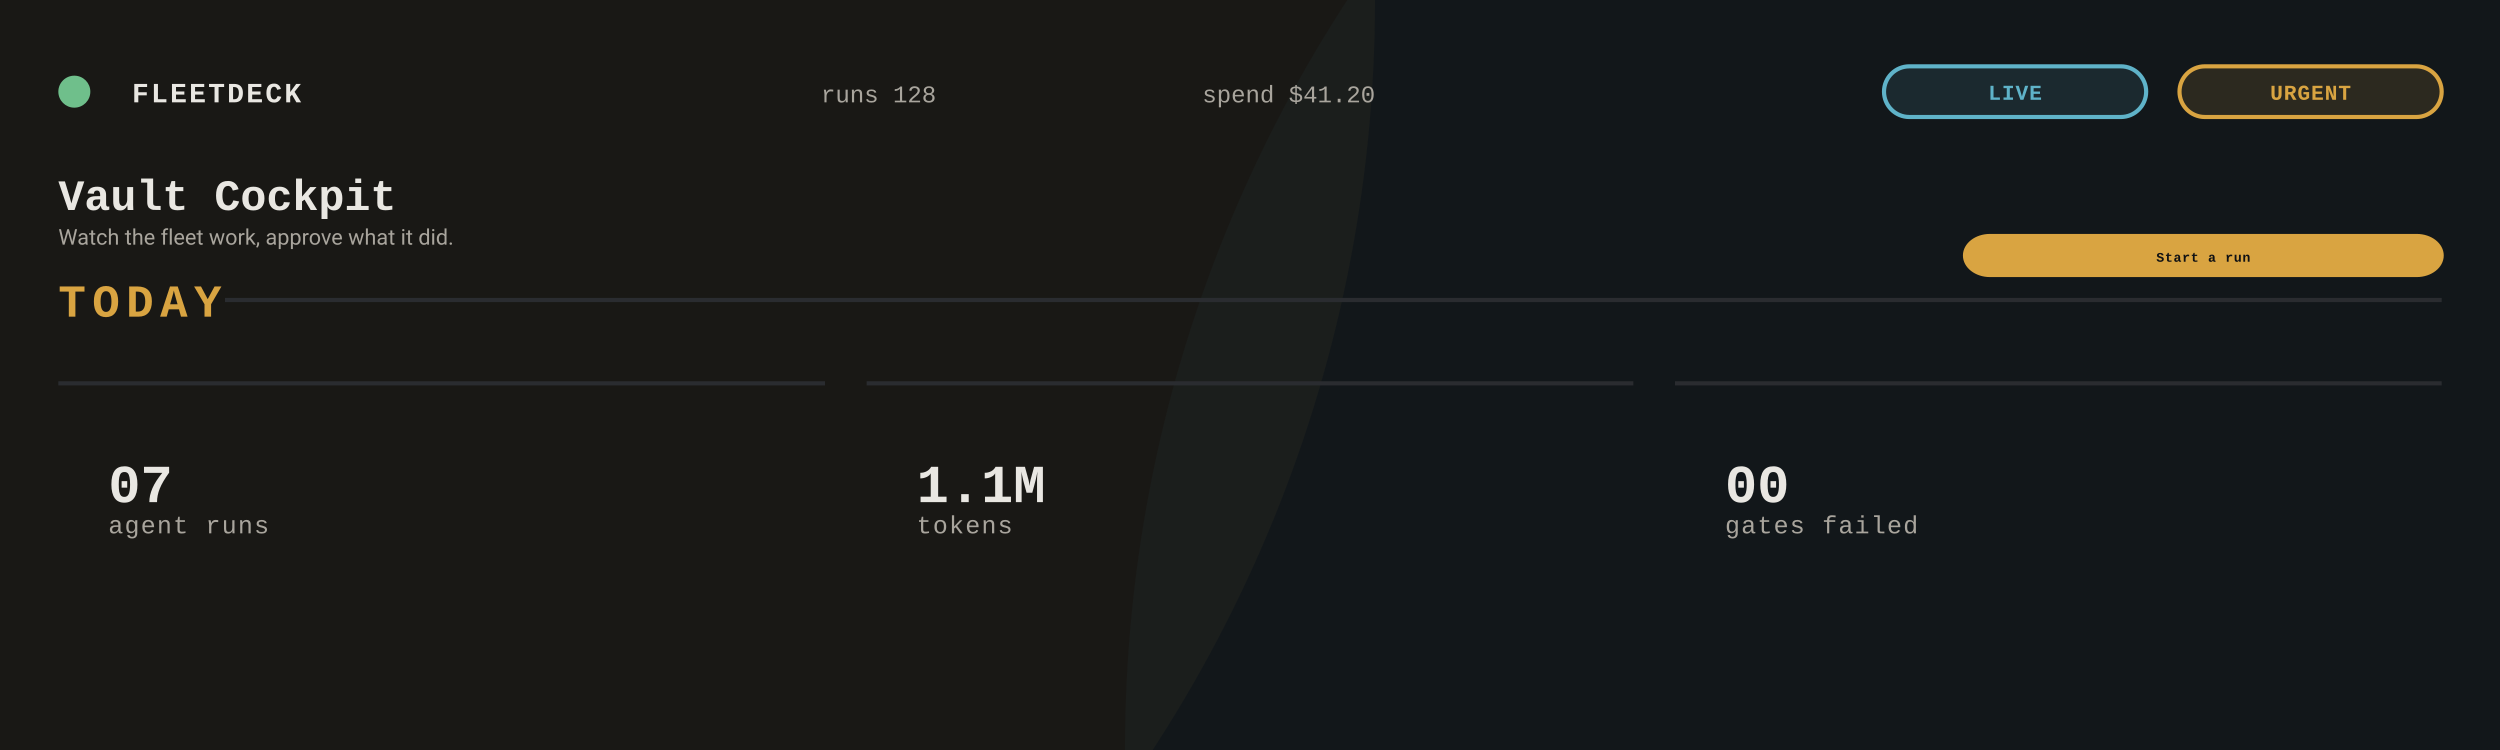
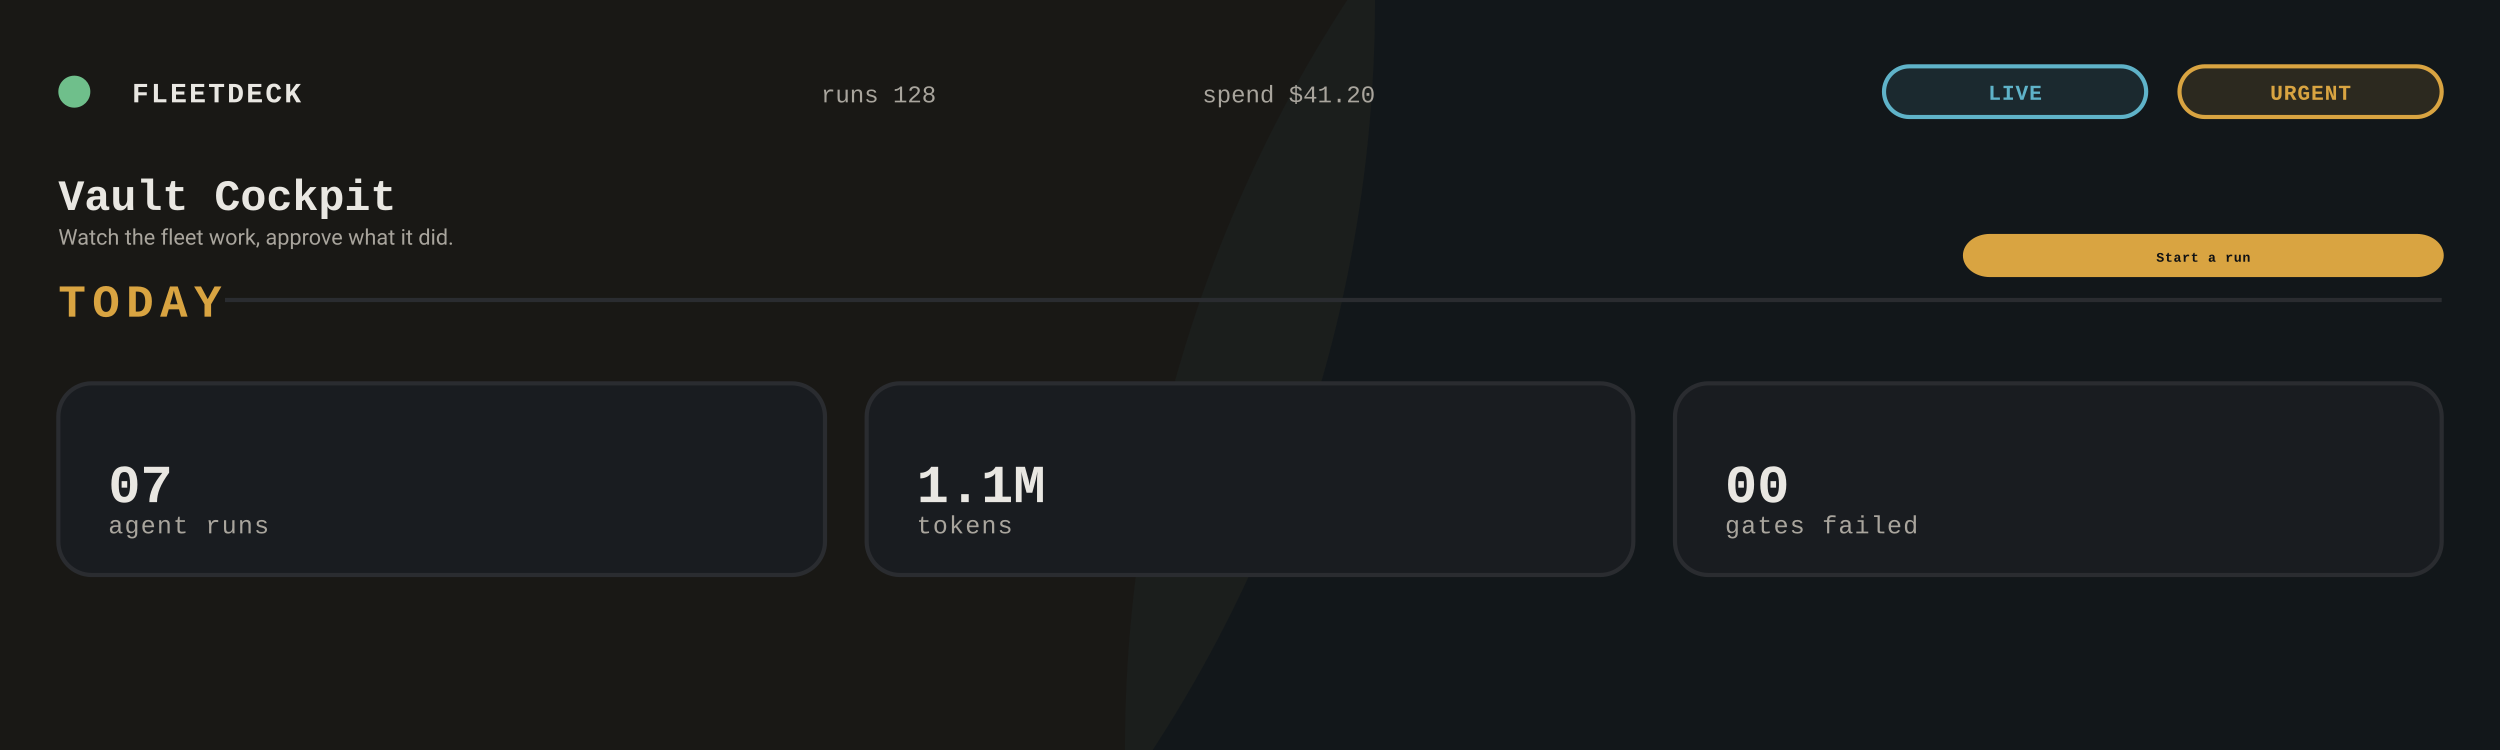
<svg xmlns="http://www.w3.org/2000/svg" viewBox="0 0 600 180" width="600" height="180" role="img" aria-label="Vault — instrument theme tile">
  <style>@keyframes i-pulse { 0%, 100% { opacity: 1; } 50% { opacity: 0.35; } }
@keyframes i-sweep { from { transform: translateX(0); } to { transform: translateX(572px); } }
@keyframes i-rise { from { opacity: 0; transform: translateY(6px); } to { opacity: 1; transform: translateY(0); } }
.dot-pulse { animation: i-pulse 4s ease-in-out infinite; }
.sweep { animation: i-sweep 6s linear infinite; }
.rise { opacity: 0; animation: i-rise 0.5s ease-out forwards; }
@media (prefers-reduced-motion: reduce) {
  .dot-pulse, .sweep, .rise { animation: none; }
  .dot-pulse { opacity: 1; }
  .rise { opacity: 1; transform: none; }
  .sweep { opacity: 0; }
}</style>
  <g class="bg">
    <rect class="page" x="0" y="0" width="600" height="180" fill="#101113" />
    <circle class="atmosphere" cx="0" cy="0" r="330" fill="rgba(217, 164, 65, 0.05)" />
    <circle class="atmosphere" cx="600" cy="180" r="330" fill="rgba(95, 179, 201, 0.04)" />
  </g>
  <g class="ctxbar">
    <circle class="dot-pulse" cx="17.84" cy="22" r="3.84" fill="#6fbf8b" />
    <text class="scope" x="31.68" y="24.56" font-family="ui-monospace, &quot;Cascadia Code&quot;, &quot;JetBrains Mono&quot;, &quot;SF Mono&quot;, SFMono-Regular, Menlo, Consolas, &quot;Liberation Mono&quot;, monospace" font-size="6.72" font-weight="700" letter-spacing="0.08em" fill="#e9e7e2">FLEETDECK</text>
    <text class="fact" x="197.04" y="24.56" font-family="ui-monospace, &quot;Cascadia Code&quot;, &quot;JetBrains Mono&quot;, &quot;SF Mono&quot;, SFMono-Regular, Menlo, Consolas, &quot;Liberation Mono&quot;, monospace" font-size="5.76" fill="#a9a59d">runs 128</text>
    <text class="fact" x="288.56" y="24.56" font-family="ui-monospace, &quot;Cascadia Code&quot;, &quot;JetBrains Mono&quot;, &quot;SF Mono&quot;, SFMono-Regular, Menlo, Consolas, &quot;Liberation Mono&quot;, monospace" font-size="5.76" fill="#a9a59d">spend $41.20</text>
    <rect class="tag" x="452.16" y="15.92" width="62.92" height="12.16" rx="6.08" fill="rgba(95, 179, 201, 0.12)" stroke="#5fb3c9" stroke-width="1" />
    <text class="tag-label" x="483.62" y="23.95" text-anchor="middle" font-family="ui-monospace, &quot;Cascadia Code&quot;, &quot;JetBrains Mono&quot;, &quot;SF Mono&quot;, SFMono-Regular, Menlo, Consolas, &quot;Liberation Mono&quot;, monospace" font-size="5.11" font-weight="600" letter-spacing="0.04em" fill="#5fb3c9">LIVE</text>
    <rect class="tag" x="523.08" y="15.92" width="62.92" height="12.16" rx="6.08" fill="rgba(217, 164, 65, 0.13)" stroke="#d9a441" stroke-width="1" />
    <text class="tag-label" x="554.54" y="23.95" text-anchor="middle" font-family="ui-monospace, &quot;Cascadia Code&quot;, &quot;JetBrains Mono&quot;, &quot;SF Mono&quot;, SFMono-Regular, Menlo, Consolas, &quot;Liberation Mono&quot;, monospace" font-size="5.11" font-weight="600" letter-spacing="0.04em" fill="#d9a441">URGENT</text>
  </g>
  <g class="viewhead">
    <text class="i-h1" x="14" y="50.4" font-family="ui-monospace, &quot;Cascadia Code&quot;, &quot;JetBrains Mono&quot;, &quot;SF Mono&quot;, SFMono-Regular, Menlo, Consolas, &quot;Liberation Mono&quot;, monospace" font-size="10.4" font-weight="700" fill="#e9e7e2">Vault Cockpit</text>
    <text class="i-sub" x="14" y="58.72" font-family="ui-sans-serif, system-ui, -apple-system, &quot;Segoe UI&quot;, Roboto, &quot;Helvetica Neue&quot;, sans-serif" font-size="5.2" fill="#a9a59d">Watch the fleet work, approve what it did.</text>
    <rect class="btn is-primary" x="471.6" y="56.64" width="114.4" height="9.36" rx="6" fill="#d9a441" stroke="#d9a441" stroke-width="1" />
    <text class="btn-label" x="528.8" y="62.82" text-anchor="middle" font-family="ui-monospace, &quot;Cascadia Code&quot;, &quot;JetBrains Mono&quot;, &quot;SF Mono&quot;, SFMono-Regular, Menlo, Consolas, &quot;Liberation Mono&quot;, monospace" font-size="3.18" font-weight="600" letter-spacing="0.05em" fill="#101113">Start a run</text>
  </g>
  <text class="eyebrow" x="14" y="76" font-family="ui-monospace, &quot;Cascadia Code&quot;, &quot;JetBrains Mono&quot;, &quot;SF Mono&quot;, SFMono-Regular, Menlo, Consolas, &quot;Liberation Mono&quot;, monospace" font-size="11" font-weight="600" letter-spacing="0.14em" fill="#d9a441">TODAY</text>
  <line class="rule" x1="54" y1="72" x2="586" y2="72" stroke="#2a2c30" stroke-width="1" />
  <g class="stats">
-     <line class="rule" x1="14" y1="92" x2="198" y2="92" stroke="#2a2c30" stroke-width="1" />
+     <rect class="plate" x="14" y="92" width="184" height="46" rx="8" fill="#191c20" stroke="#2a2c30" stroke-width="1" />
    <text class="i-stat-v" x="26" y="120.52" font-family="ui-monospace, &quot;Cascadia Code&quot;, &quot;JetBrains Mono&quot;, &quot;SF Mono&quot;, SFMono-Regular, Menlo, Consolas, &quot;Liberation Mono&quot;, monospace" font-size="12.88" font-weight="700" fill="#e9e7e2">07</text>
    <text class="i-stat-l" x="26" y="128" font-family="ui-monospace, &quot;Cascadia Code&quot;, &quot;JetBrains Mono&quot;, &quot;SF Mono&quot;, SFMono-Regular, Menlo, Consolas, &quot;Liberation Mono&quot;, monospace" font-size="5.98" letter-spacing="0.05em" fill="#a9a59d">agent runs</text>
-     <line class="rule" x1="208" y1="92" x2="392" y2="92" stroke="#2a2c30" stroke-width="1" />
+     <rect class="plate" x="208" y="92" width="184" height="46" rx="8" fill="#191c20" stroke="#2a2c30" stroke-width="1" />
    <text class="i-stat-v" x="220" y="120.52" font-family="ui-monospace, &quot;Cascadia Code&quot;, &quot;JetBrains Mono&quot;, &quot;SF Mono&quot;, SFMono-Regular, Menlo, Consolas, &quot;Liberation Mono&quot;, monospace" font-size="12.88" font-weight="700" fill="#e9e7e2">1.1M</text>
    <text class="i-stat-l" x="220" y="128" font-family="ui-monospace, &quot;Cascadia Code&quot;, &quot;JetBrains Mono&quot;, &quot;SF Mono&quot;, SFMono-Regular, Menlo, Consolas, &quot;Liberation Mono&quot;, monospace" font-size="5.98" letter-spacing="0.05em" fill="#a9a59d">tokens</text>
-     <line class="rule" x1="402" y1="92" x2="586" y2="92" stroke="#2a2c30" stroke-width="1" />
+     <rect class="plate" x="402" y="92" width="184" height="46" rx="8" fill="#191c20" stroke="#2a2c30" stroke-width="1" />
    <text class="i-stat-v" x="414" y="120.52" font-family="ui-monospace, &quot;Cascadia Code&quot;, &quot;JetBrains Mono&quot;, &quot;SF Mono&quot;, SFMono-Regular, Menlo, Consolas, &quot;Liberation Mono&quot;, monospace" font-size="12.88" font-weight="700" fill="#e9e7e2">00</text>
    <text class="i-stat-l" x="414" y="128" font-family="ui-monospace, &quot;Cascadia Code&quot;, &quot;JetBrains Mono&quot;, &quot;SF Mono&quot;, SFMono-Regular, Menlo, Consolas, &quot;Liberation Mono&quot;, monospace" font-size="5.98" letter-spacing="0.05em" fill="#a9a59d">gates failed</text>
  </g>
  <g class="tags">
    <g class="rise" style="animation-delay:0.03s">
      <rect class="tag" x="14" y="148" width="135.5" height="20" rx="10" fill="rgba(95, 179, 201, 0.12)" stroke="#5fb3c9" stroke-width="1" />
      <text class="tag-label" x="81.75" y="161.2" text-anchor="middle" font-family="ui-monospace, &quot;Cascadia Code&quot;, &quot;JetBrains Mono&quot;, &quot;SF Mono&quot;, SFMono-Regular, Menlo, Consolas, &quot;Liberation Mono&quot;, monospace" font-size="8.4" font-weight="600" letter-spacing="0.04em" fill="#5fb3c9">READ ONLY</text>
    </g>
    <g class="rise" style="animation-delay:0.18s">
      <rect class="tag" x="159.5" y="148" width="135.5" height="20" rx="10" fill="rgba(217, 164, 65, 0.13)" stroke="#d9a441" stroke-width="1" />
      <text class="tag-label" x="227.25" y="161.2" text-anchor="middle" font-family="ui-monospace, &quot;Cascadia Code&quot;, &quot;JetBrains Mono&quot;, &quot;SF Mono&quot;, SFMono-Regular, Menlo, Consolas, &quot;Liberation Mono&quot;, monospace" font-size="8.4" font-weight="600" letter-spacing="0.04em" fill="#d9a441">CHANGES THINGS</text>
    </g>
    <g class="rise" style="animation-delay:0.39s">
      <rect class="tag" x="305" y="148" width="135.5" height="20" rx="10" fill="none" stroke="#6fbf8b" stroke-width="1" />
      <text class="tag-label" x="372.75" y="161.2" text-anchor="middle" font-family="ui-monospace, &quot;Cascadia Code&quot;, &quot;JetBrains Mono&quot;, &quot;SF Mono&quot;, SFMono-Regular, Menlo, Consolas, &quot;Liberation Mono&quot;, monospace" font-size="8.4" font-weight="600" letter-spacing="0.04em" fill="#6fbf8b">APPROVED</text>
    </g>
    <g class="rise" style="animation-delay:0.56s">
      <rect class="tag accent" x="450.5" y="148" width="135.5" height="20" rx="10" fill="rgba(229, 103, 92, 0.13)" stroke="#e5675c" stroke-width="1" />
      <text class="tag-label" x="518.25" y="161.2" text-anchor="middle" font-family="ui-monospace, &quot;Cascadia Code&quot;, &quot;JetBrains Mono&quot;, &quot;SF Mono&quot;, SFMono-Regular, Menlo, Consolas, &quot;Liberation Mono&quot;, monospace" font-size="8.4" font-weight="600" letter-spacing="0.04em" fill="#e5675c">ERROR</text>
    </g>
  </g>
</svg>
